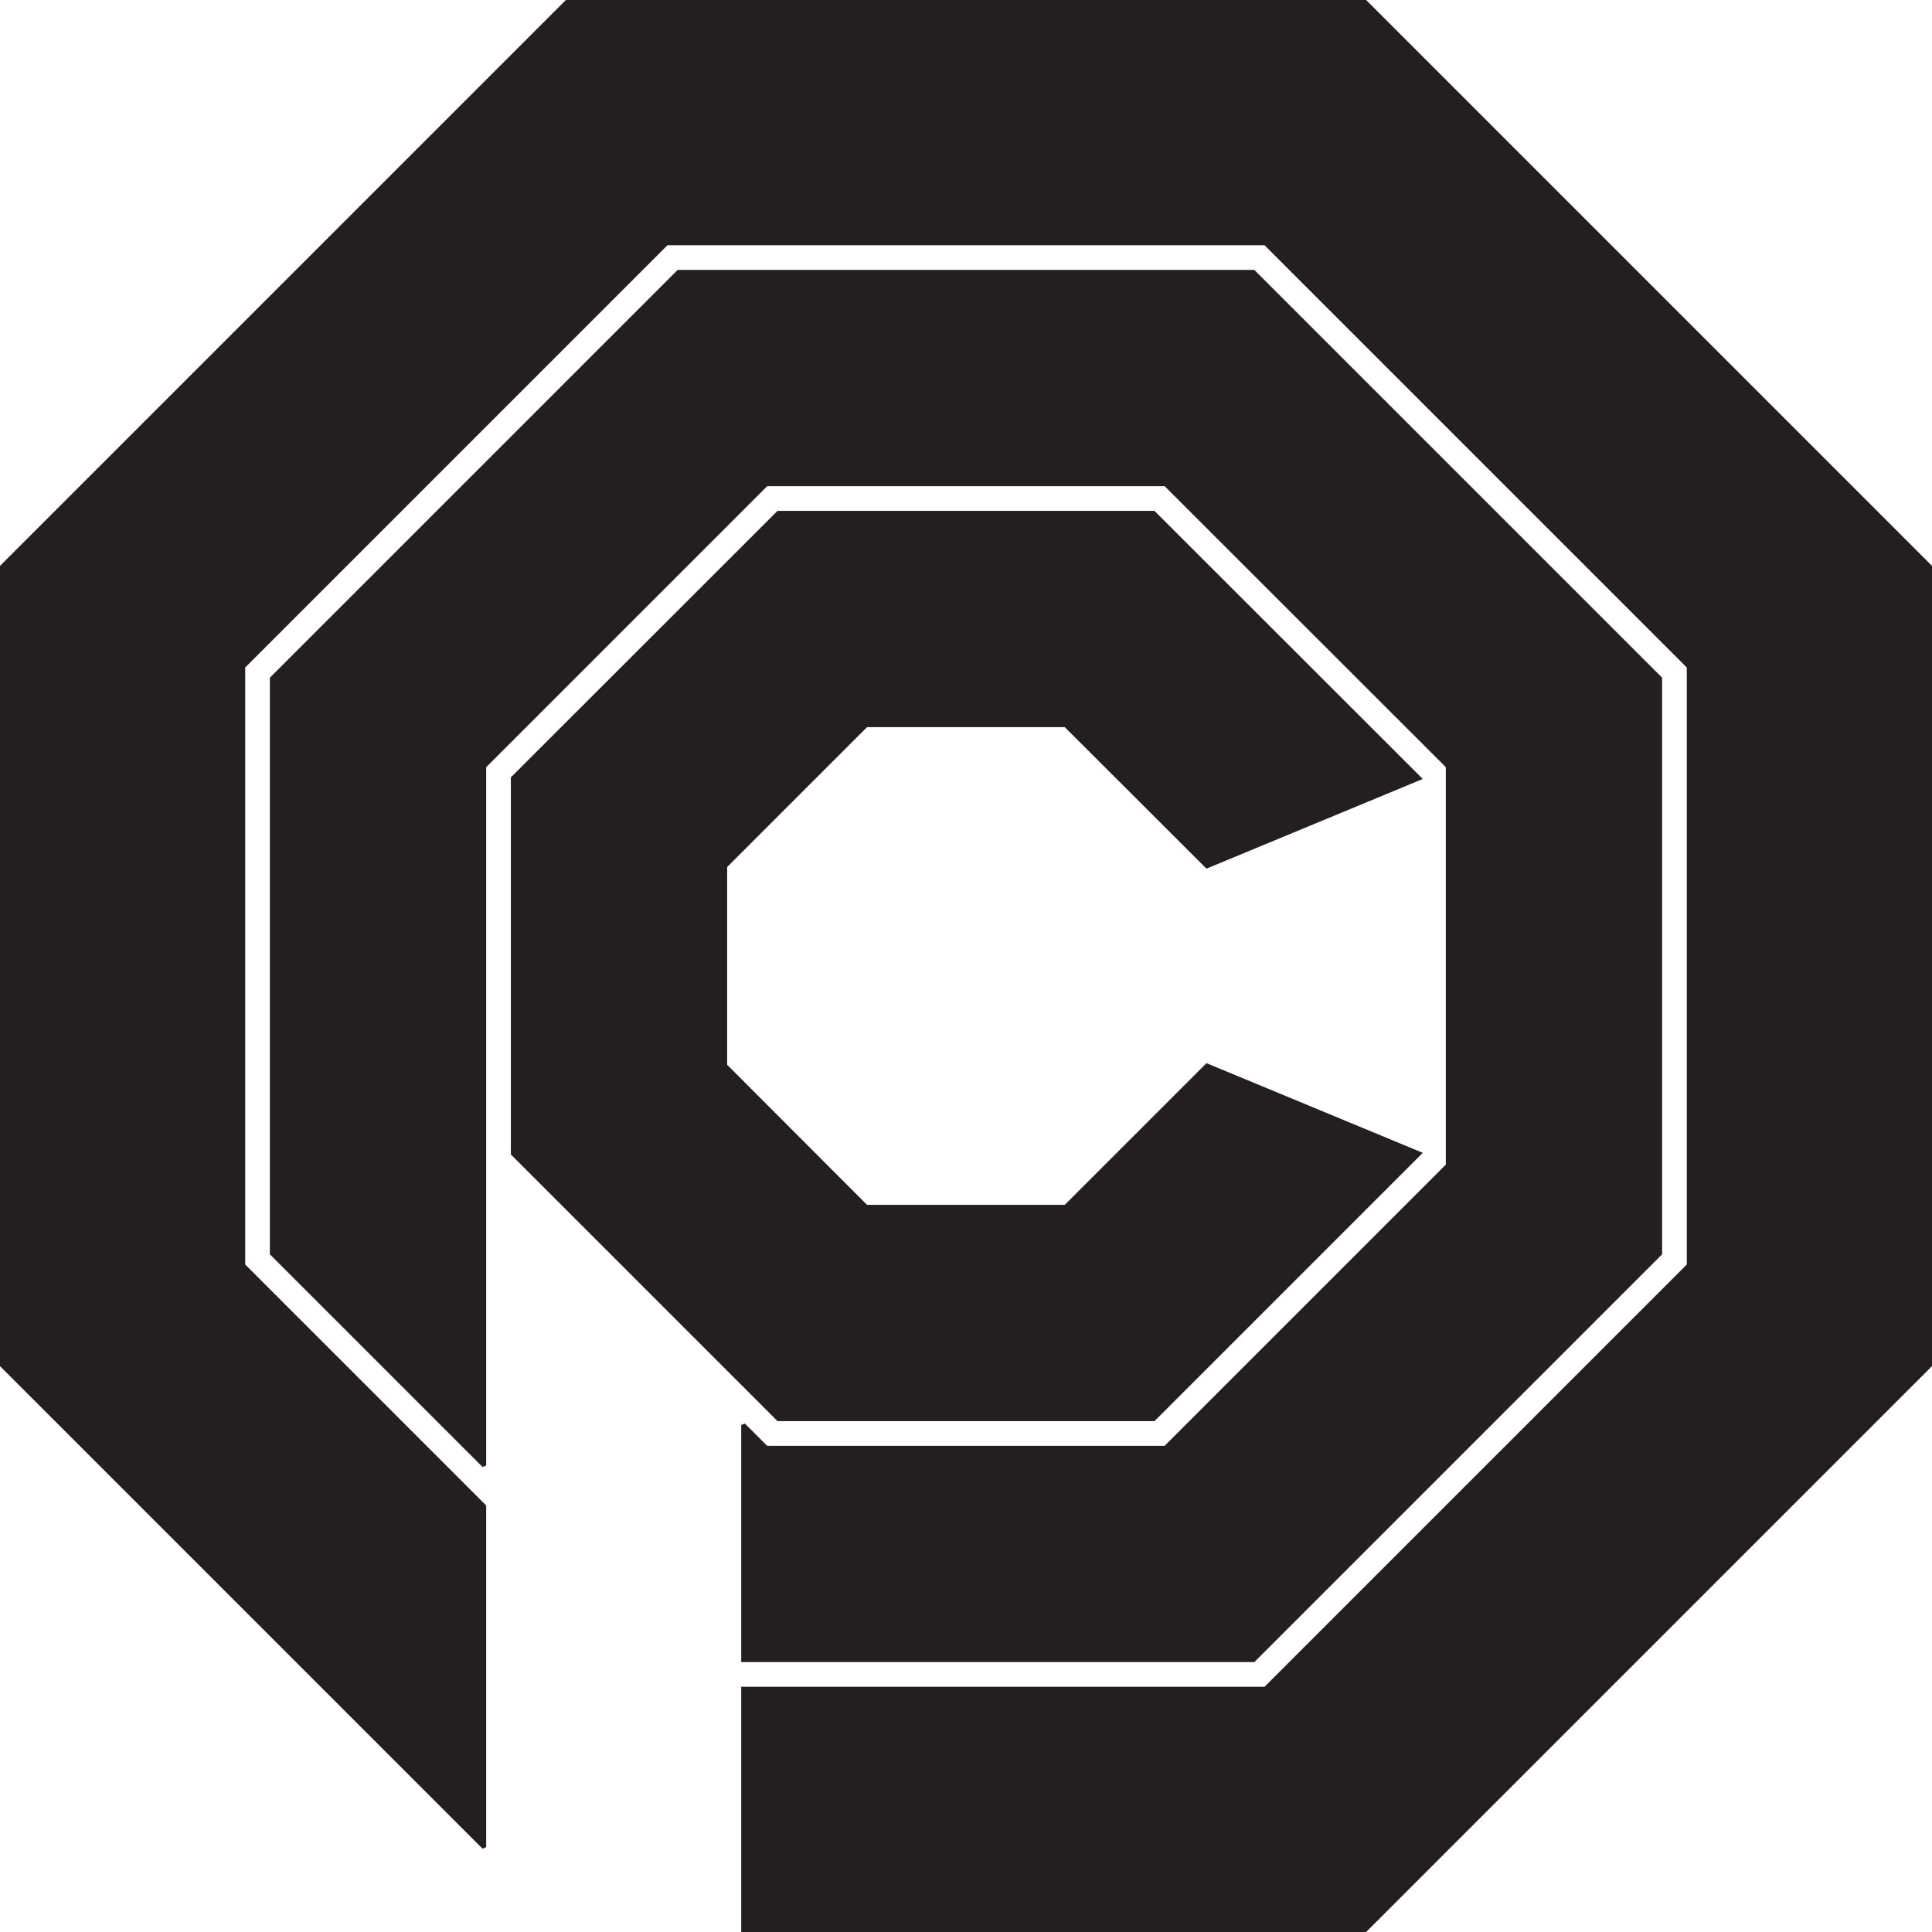
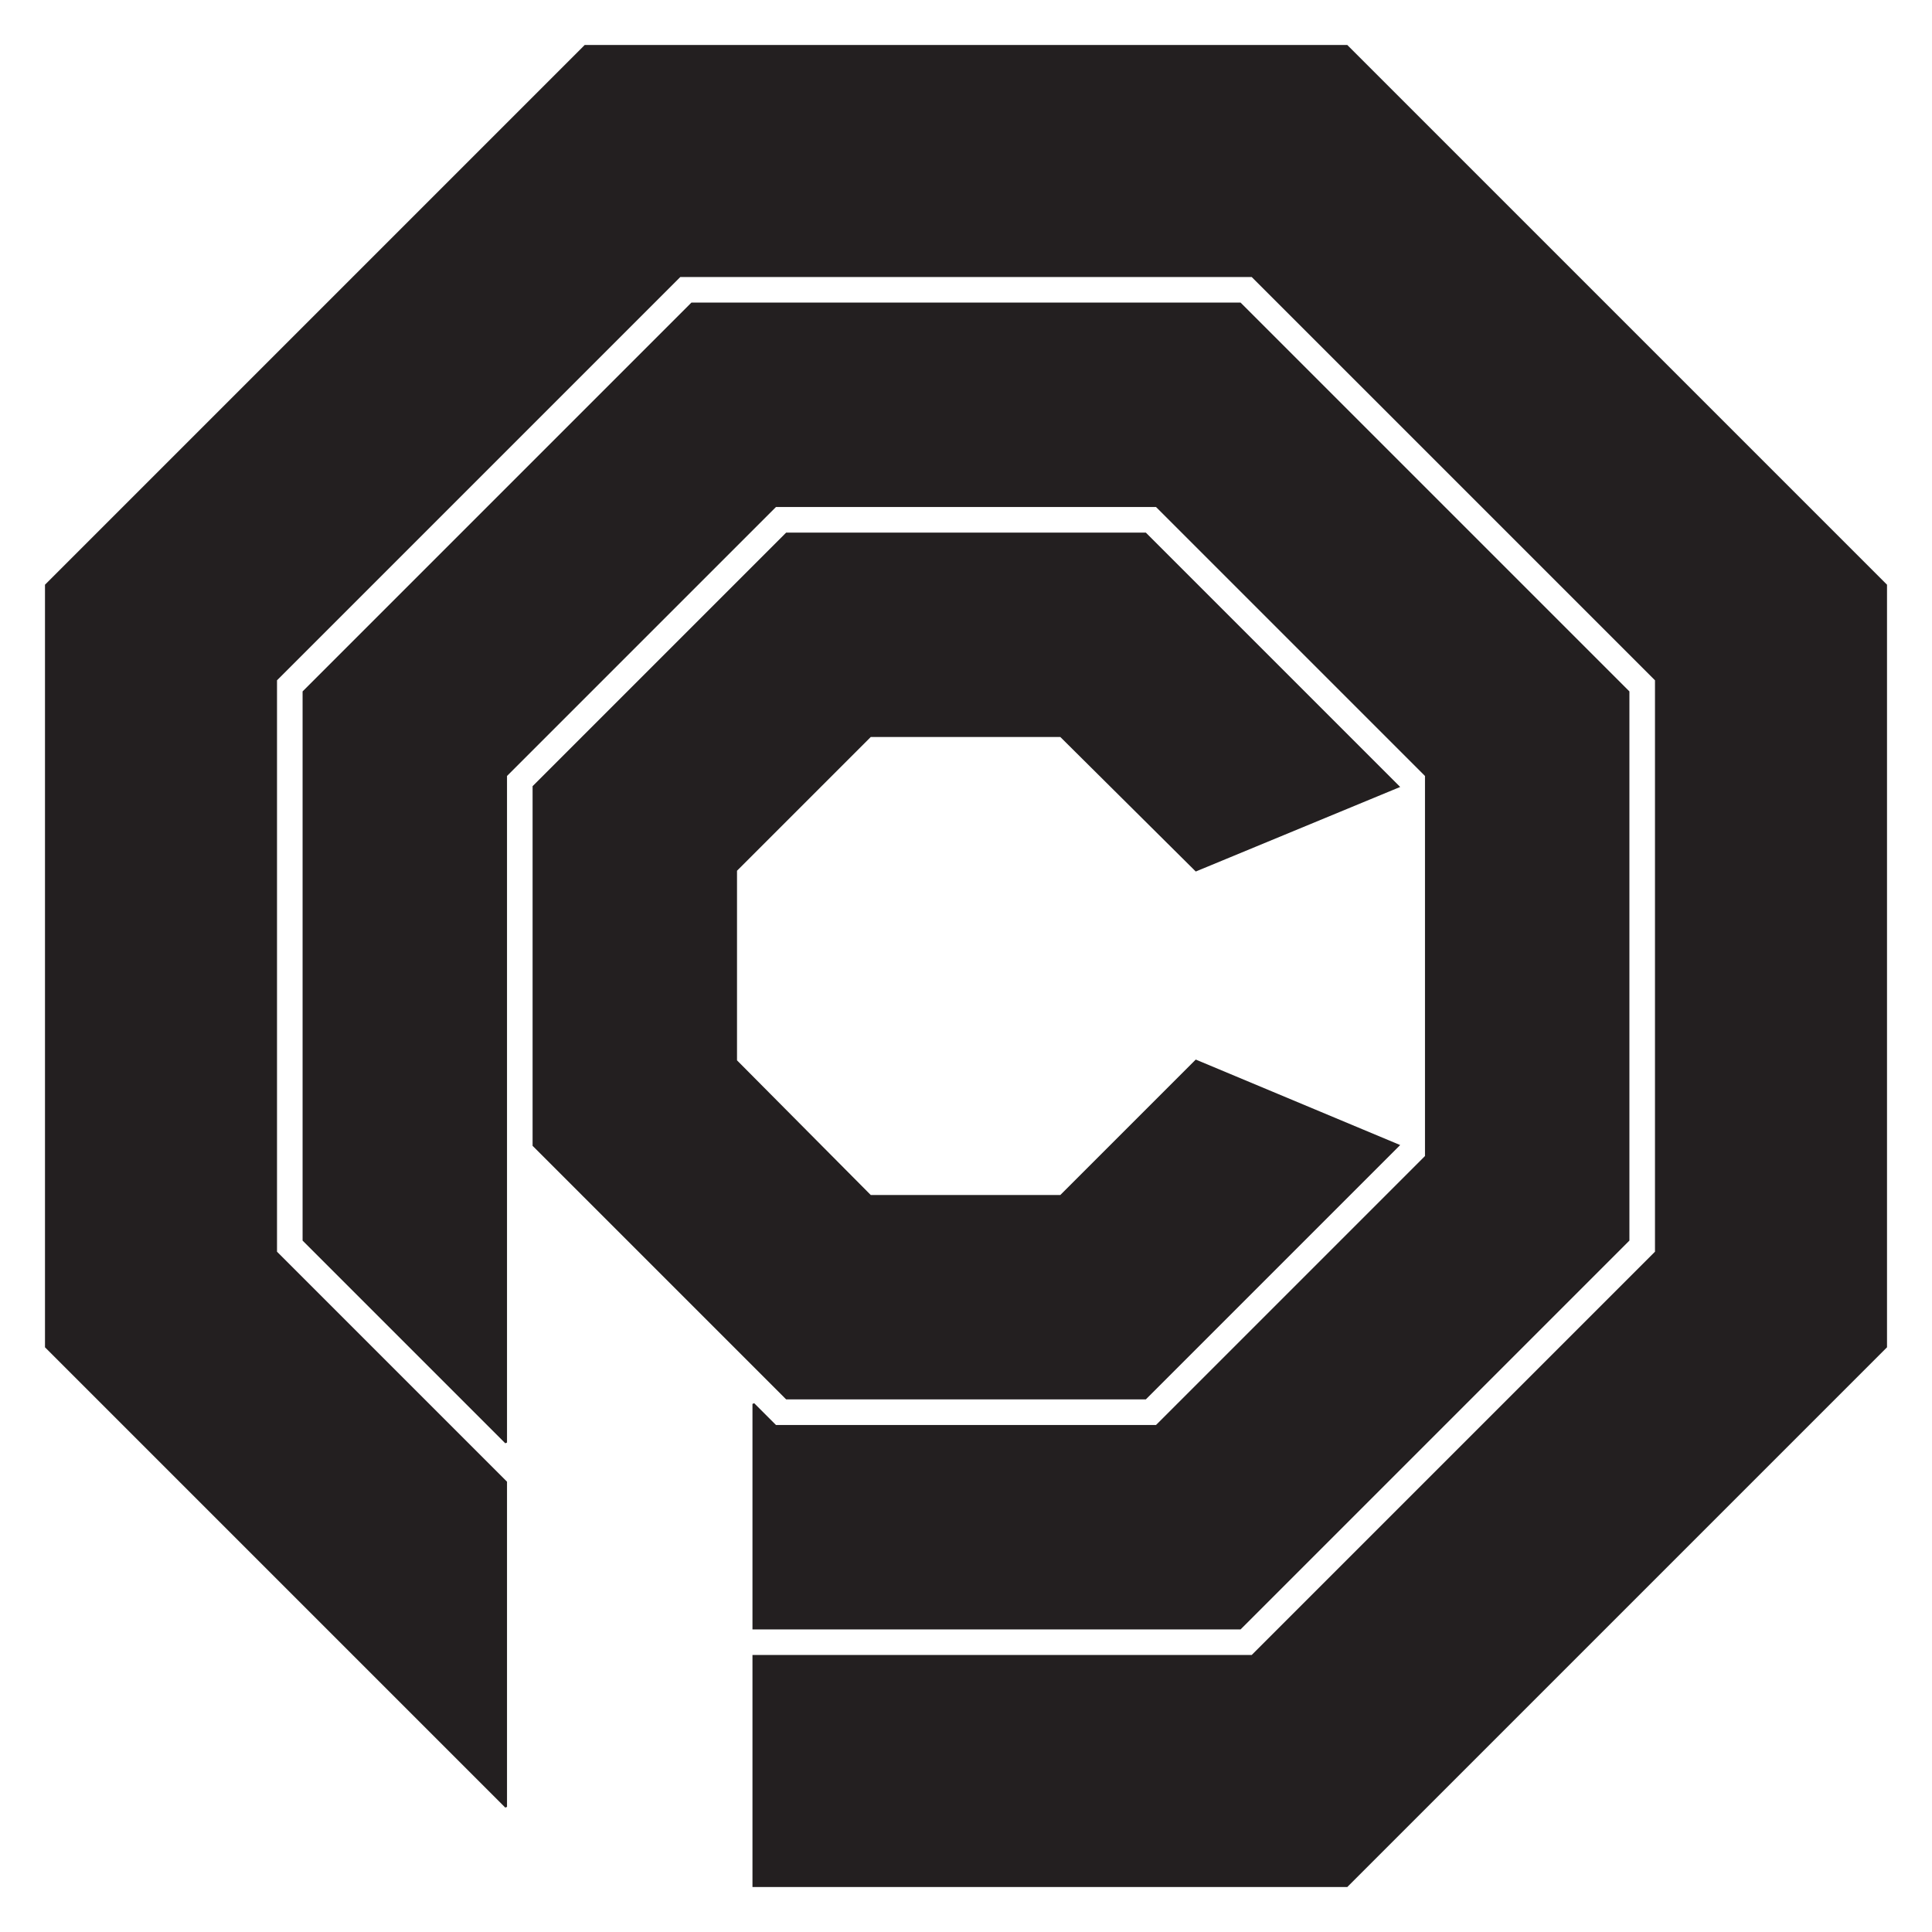
- <svg xmlns="http://www.w3.org/2000/svg" viewBox="0 0 100.22 100.22">
-   <defs>
-     <style>.cls-1,.cls-2{fill:#231f20;stroke:#231f20;stroke-miterlimit:2.61;stroke-width:0.22px;}.cls-2{fill-rule:evenodd;}</style>
-   </defs>
-   <g id="Layer_2" data-name="Layer 2">
-     <g id="Layer_1-2" data-name="Layer 1">
-       <polygon class="cls-1" points="38.56 100.11 38.56 87.61 65.64 87.61 87.61 65.64 87.61 34.58 65.64 12.61 34.58 12.61 12.61 34.58 12.61 65.64 25.11 78.14 25.11 95.82 0.11 70.82 0.11 29.4 29.4 0.11 70.82 0.11 100.11 29.4 100.11 70.82 70.82 100.11 38.56 100.11" />
-       <polygon class="cls-2" points="25.11 76.02 14.11 65.02 14.11 35.2 35.2 14.11 65.02 14.11 86.11 35.2 86.11 65.02 65.02 86.11 38.56 86.11 38.56 73.92 39.75 75.11 60.46 75.11 75.11 60.46 75.11 39.75 60.46 25.11 39.75 25.11 25.11 39.75 25.11 60.46 25.11 76.02" />
-       <polygon class="cls-2" points="73.61 40.37 59.84 26.61 40.38 26.61 26.61 40.37 26.61 59.84 40.38 73.61 59.84 73.61 73.61 59.84 62.61 55.28 55.28 62.61 44.93 62.61 37.61 55.28 37.61 44.93 44.93 37.61 55.28 37.61 62.61 44.93 73.61 40.37" />
+ <svg xmlns="http://www.w3.org/2000/svg" version="1.1" id="Layer_1" x="0px" y="0px" viewBox="0 0 210 210" style="enable-background:new 0 0 210 210;" xml:space="preserve">
+   <style type="text/css">
+ 	.st0{fill:#231F20;stroke:#231F20;stroke-width:0.22;stroke-miterlimit:2.61;}
+ 	.st1{fill-rule:evenodd;clip-rule:evenodd;fill:#231F20;stroke:#231F20;stroke-width:0.22;stroke-miterlimit:2.61;}
+ </style>
+   <g>
+     <g id="Layer_1-2">
+       <polygon class="st0" points="81.9,205 81.9,180 136.1,180 180,136.1 180,73.9 136.1,30 73.9,30 30,73.9 30,136.1 55,161.1     55,196.4 5,146.4 5,63.6 63.6,5 146.4,5 205,63.6 205,146.4 146.4,205   " />
+       <polygon class="st1" points="55,156.8 33,134.8 33,75.2 75.2,33 134.8,33 177,75.2 177,134.8 134.8,177 81.9,177 81.9,152.6     84.3,155 125.7,155 155,125.7 155,84.3 125.7,55 84.3,55 55,84.3 55,125.7   " />
+       <polygon class="st1" points="152,85.5 124.5,58 85.5,58 58,85.5 58,124.5 85.5,152 124.5,152 152,124.5 130,115.3 115.3,130     94.6,130 80,115.3 80,94.6 94.6,80 115.3,80 130,94.6   " />
    </g>
  </g>
</svg>
